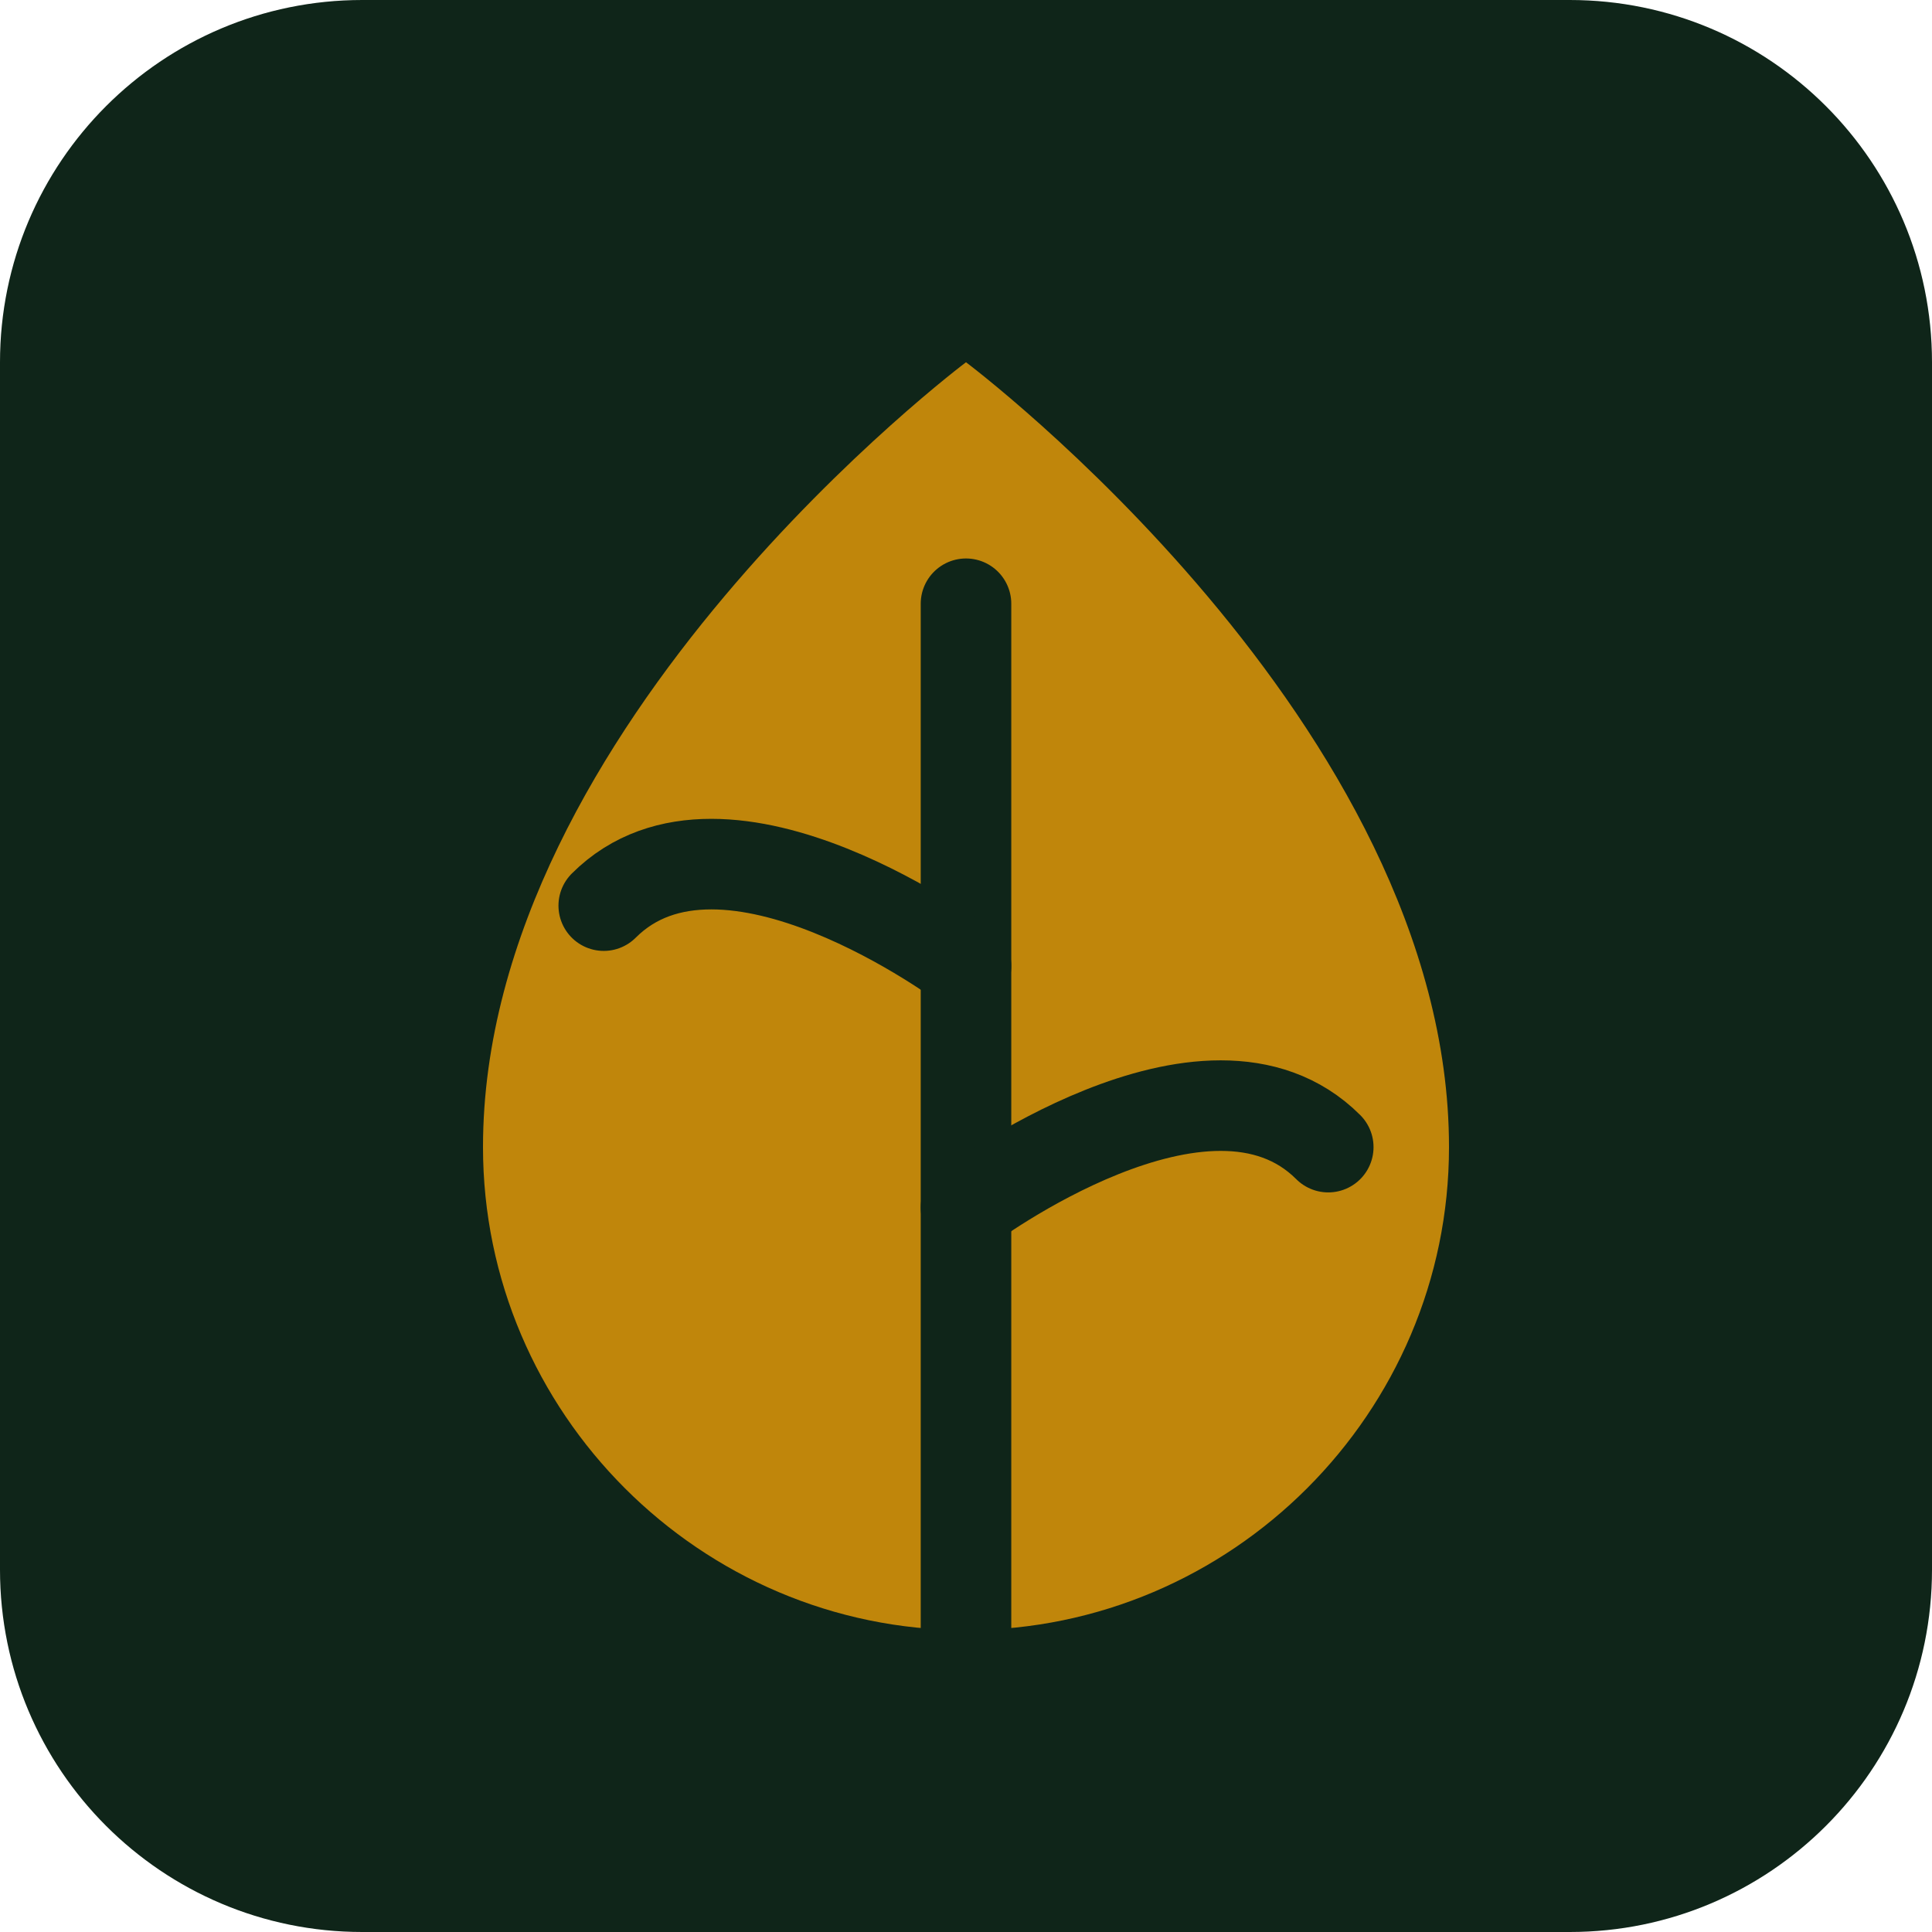
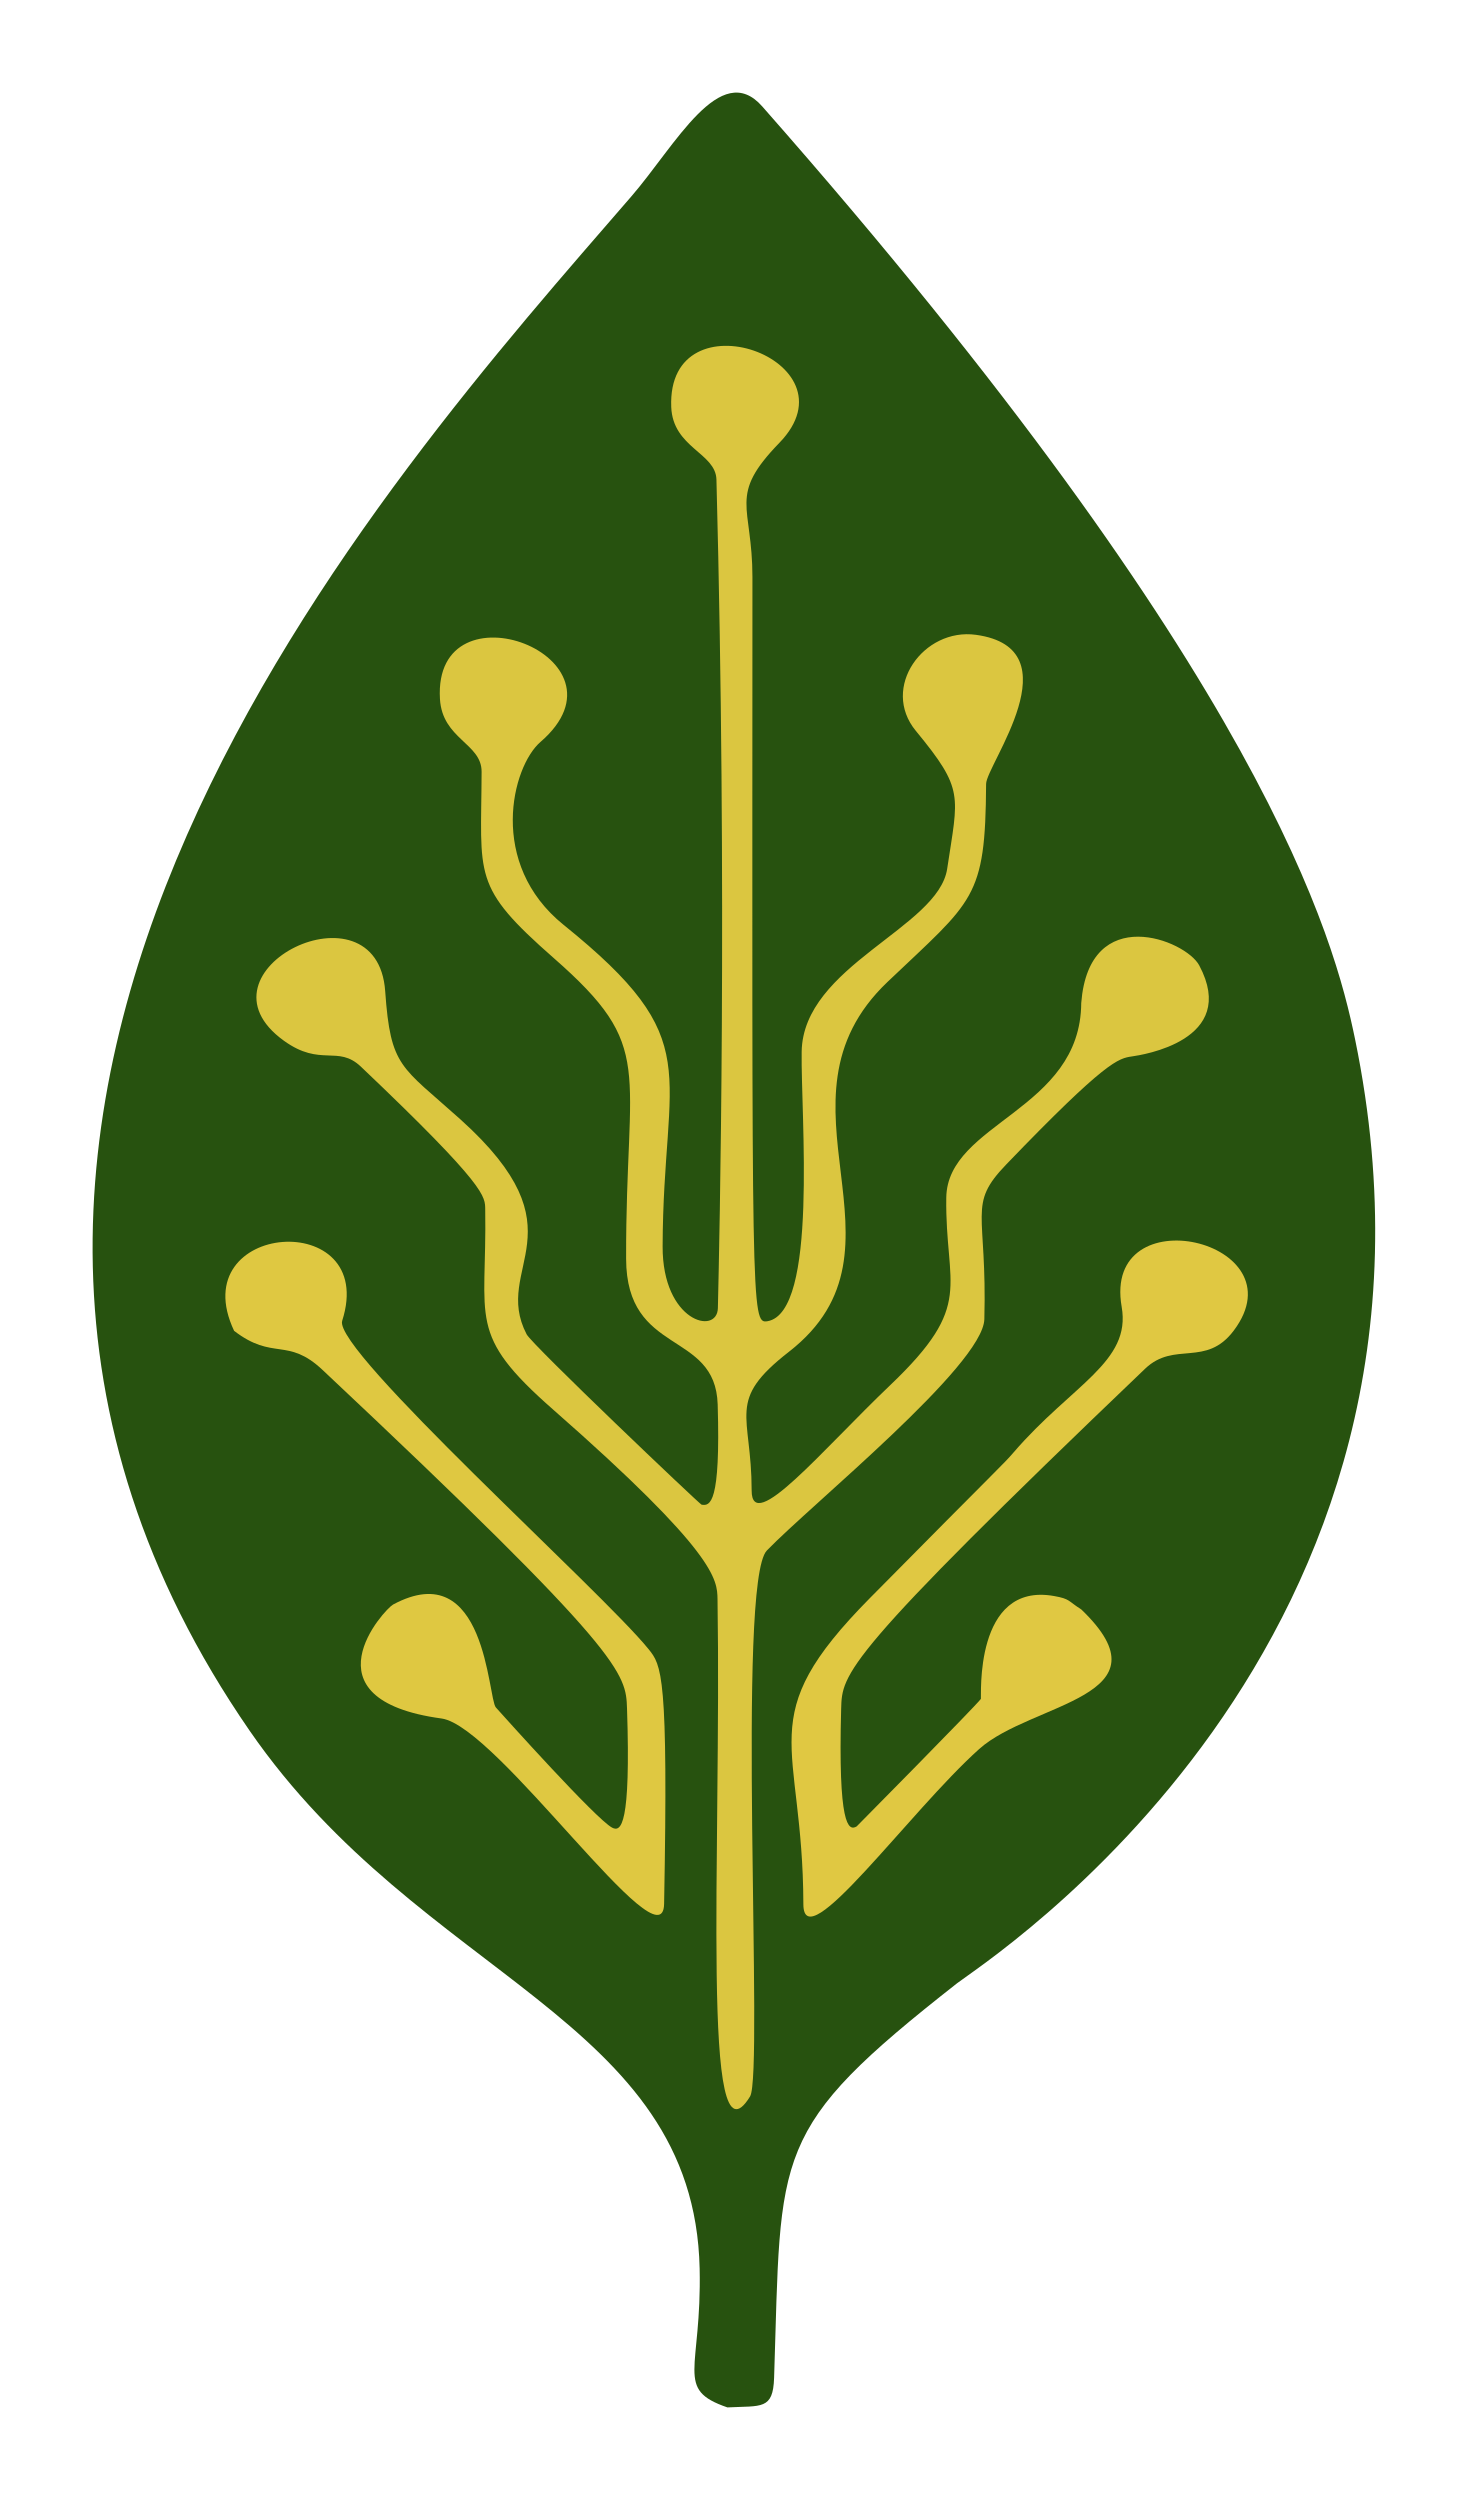
- <svg xmlns="http://www.w3.org/2000/svg" viewBox="0 0 32 32" fill="none">
-   <rect width="32" height="32" rx="6" fill="#0f2519" />
-   <path d="M16 6 C16 6 8 12 8 19 C8 23.4 11.6 27 16 27 C20.4 27 24 23.4 24 19 C24 12 16 6 16 6Z" fill="#d4900a" opacity="0.9" />
-   <path d="M16 10 L16 27" stroke="#0f2519" stroke-width="1.5" stroke-linecap="round" />
-   <path d="M16 16 C16 16 12 13 10 15" stroke="#0f2519" stroke-width="1.5" stroke-linecap="round" />
-   <path d="M16 20 C16 20 20 17 22 19" stroke="#0f2519" stroke-width="1.5" stroke-linecap="round" />
+ <svg xmlns="http://www.w3.org/2000/svg" viewBox="717.552 715.111 2072.77 3530.409" version="1.1" xml:space="preserve" style="fill-rule:evenodd;clip-rule:evenodd;stroke-linejoin:round;stroke-miterlimit:2;">
+   <path d="M1744.774,4114.764c-75.188,-25.791 -36.027,-51.376 -39.212,-196.04c-7.799,-354.136 -393.007,-408.326 -635.383,-759.423c-609.878,-883.447 194.234,-1768.108 539.213,-2167.155c61.745,-71.422 125.352,-193.988 184.514,-126.811c711.597,808.004 808.283,1176.6 837.238,1317.395c176.533,858.387 -525.519,1304.412 -561.98,1333.019c-264.823,207.768 -247.946,235.058 -258.454,557.208c-1.486,45.543 -17.665,39.355 -65.936,41.807Z" style="fill:#27520f;" />
+   <path d="M2244.434,2131.487c11.204,-142.872 147.476,-89.061 166.623,-53.1c56.671,106.438 -81.683,126.625 -94.894,128.552c-19.101,2.787 -35.991,5.251 -177.877,152.835c-55.068,57.28 -26.542,65.695 -30.682,218.314c-1.766,65.087 -245.499,262.596 -307.162,326.643c-43.18,44.85 -4.147,739.073 -23.646,770.872c-70.182,114.457 -40.255,-339.49 -45.99,-702.177c-0.436,-27.555 -1.027,-64.921 -232.065,-267.689c-122.713,-107.697 -93.393,-125.258 -95.977,-282.421c-0.305,-18.553 3.803,-31.44 -175.492,-201.838c-32.767,-31.141 -56.67,0.85 -108.656,-36.569c-137.365,-98.875 131.611,-230.427 142.901,-70.005c7.613,108.176 22.156,105.343 106.148,180.885c176.437,158.686 43.67,207.615 93.582,303.607c7.685,14.78 244.506,240.088 247.001,240.548c12.02,2.219 27.036,-0.721 22.783,-141.491c-3.2,-105.887 -128.981,-67.7 -129.306,-205.817c-0.645,-273.677 42.821,-297.367 -101.963,-424.368c-116.671,-102.341 -102.618,-114.554 -102.104,-263.334c0.139,-40.207 -55.447,-45.863 -58.826,-102.754c-10.035,-168.976 280.923,-59.374 141.927,60.717c-40.334,34.848 -74.773,171.65 32.723,258.299c204.5,164.84 140.561,201.137 139.801,454.11c-0.32,106.429 77.135,125.965 78.033,87.048c2.159,-93.58 13.447,-582.734 -2.034,-1170.023c-0.997,-37.825 -61.528,-44.776 -63.83,-102.422c-6.499,-162.727 266.321,-66.62 152.677,50.584c-73.196,75.488 -37.984,87.061 -38.012,189.745c-0.279,1037.464 -2.254,1054.638 21.126,1050.672c72.103,-12.233 46.978,-290.859 48.392,-380.55c1.914,-121.45 192.981,-174.857 205.483,-258.361c15.656,-104.567 24.646,-111.161 -44.184,-194.701c-50.353,-61.114 10.84,-145.959 84.841,-135.715c140.193,19.406 14.467,183.689 14.311,210.571c-0.946,162.857 -17.497,163.689 -139.154,279.548c-178.166,169.676 48.555,376.156 -139.164,522.259c-89.473,69.638 -52.76,87.094 -52.767,196.006c-0.004,63.496 99.731,-57.316 195.546,-148.644c120.488,-114.846 77.514,-137.135 79.302,-264.944c1.484,-106.037 189.71,-123.055 190.585,-274.891Z" style="fill:#dbc640;" />
+   <path d="M1048.137,2594.459c-73.002,-154.919 204.165,-174.964 152.629,-14.112c-13.252,41.362 366.375,381.61 432.478,463.406c18.606,23.024 28.226,34.926 22.136,360.021c-1.717,91.633 -235.684,-251.194 -314.252,-261.854c-198.277,-26.903 -80.382,-154.546 -68.484,-160.935c131.767,-70.764 133.715,132.561 145.151,145.321c12.573,14.029 141.054,157.385 164.117,169.71c12.565,6.715 26.576,-2.545 21.106,-167.892c-1.653,-49.959 -2.544,-76.918 -430.015,-478.483c-49.774,-46.758 -69.496,-12.569 -124.866,-55.184Z" style="fill:#dfc841;" />
+   <path d="M2244.558,2987.95c129.481,124.317 -70.44,130.954 -144.19,197.027c-98.886,88.591 -248.131,298.302 -248.329,219.177c-0.581,-232.853 -74.626,-261.636 93.767,-432.086c187.933,-190.229 187.95,-188.317 202.971,-205.757c82.702,-96.025 166.405,-127.667 152.768,-205.674c-27.763,-158.819 253.604,-93.872 158.453,33.255c-39.544,52.832 -83.875,14.403 -125.314,54.028c-427.351,408.636 -427.932,430.178 -429.282,480.216c-4.424,164.05 9.872,173.473 21.892,166.173c0.122,-0.074 167.142,-168.964 175.444,-180.074c0.979,-1.31 -10.622,-165.766 103.536,-145.233c22.696,4.082 19.015,6.723 38.284,18.948Z" style="fill:#e0c842;" />
</svg>
